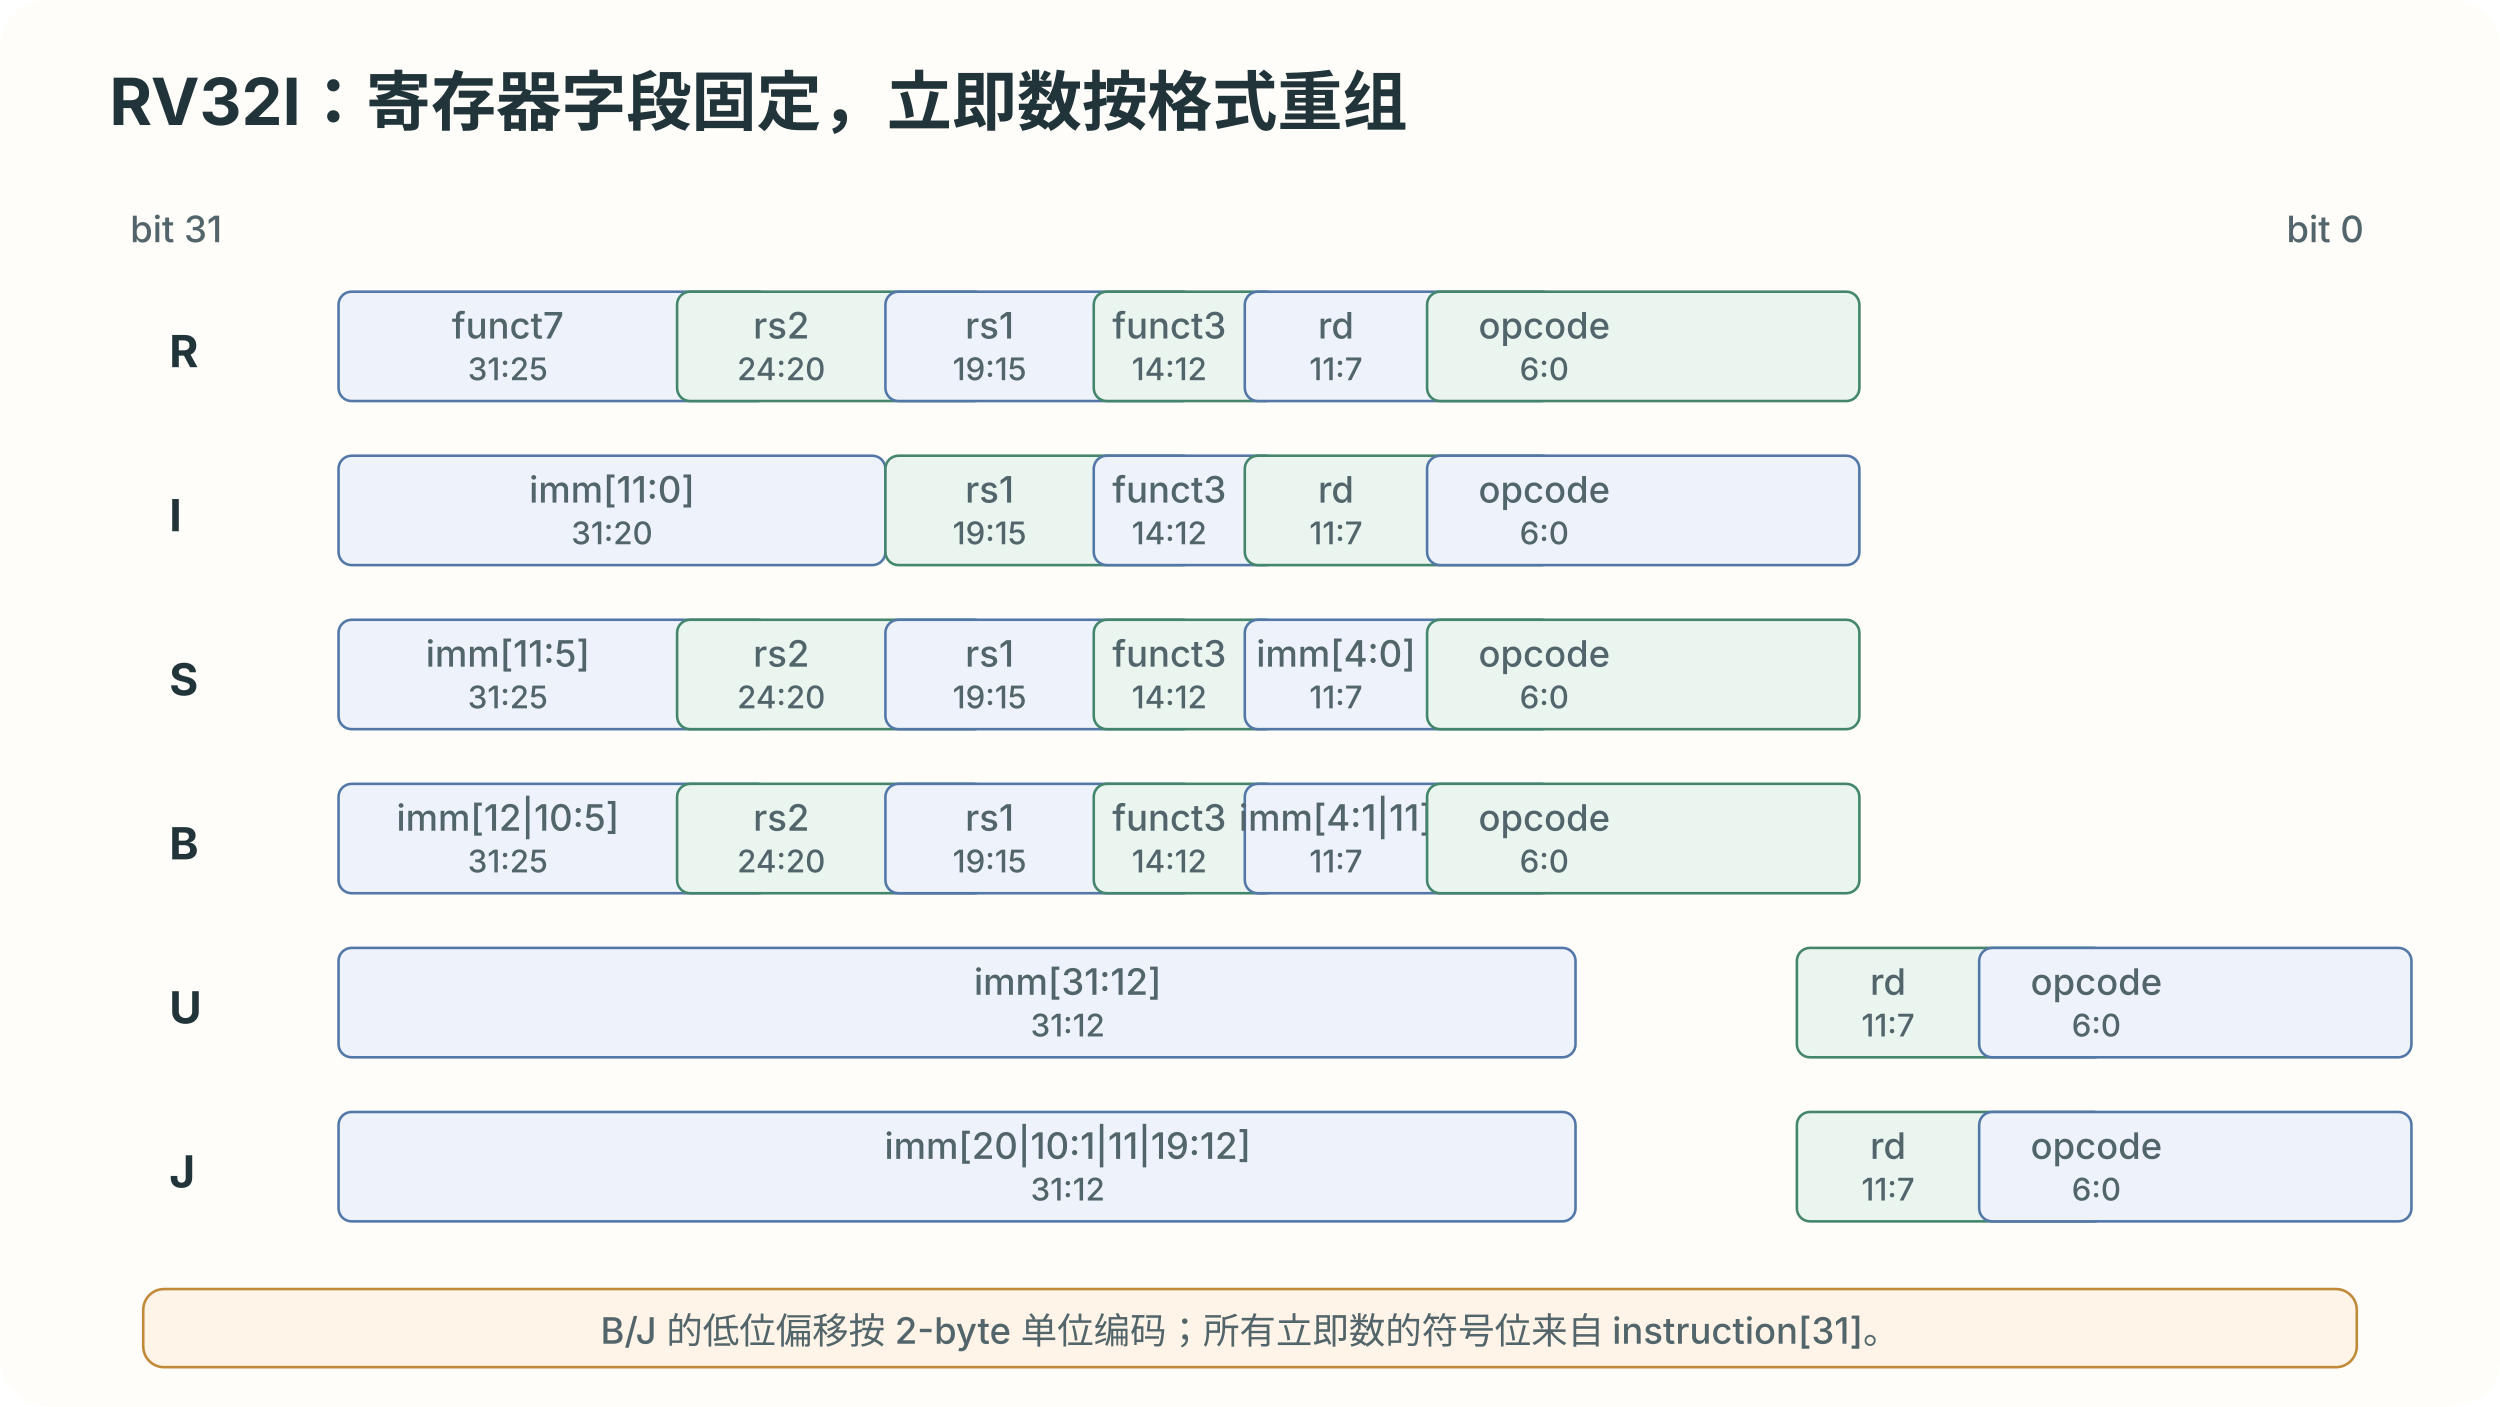
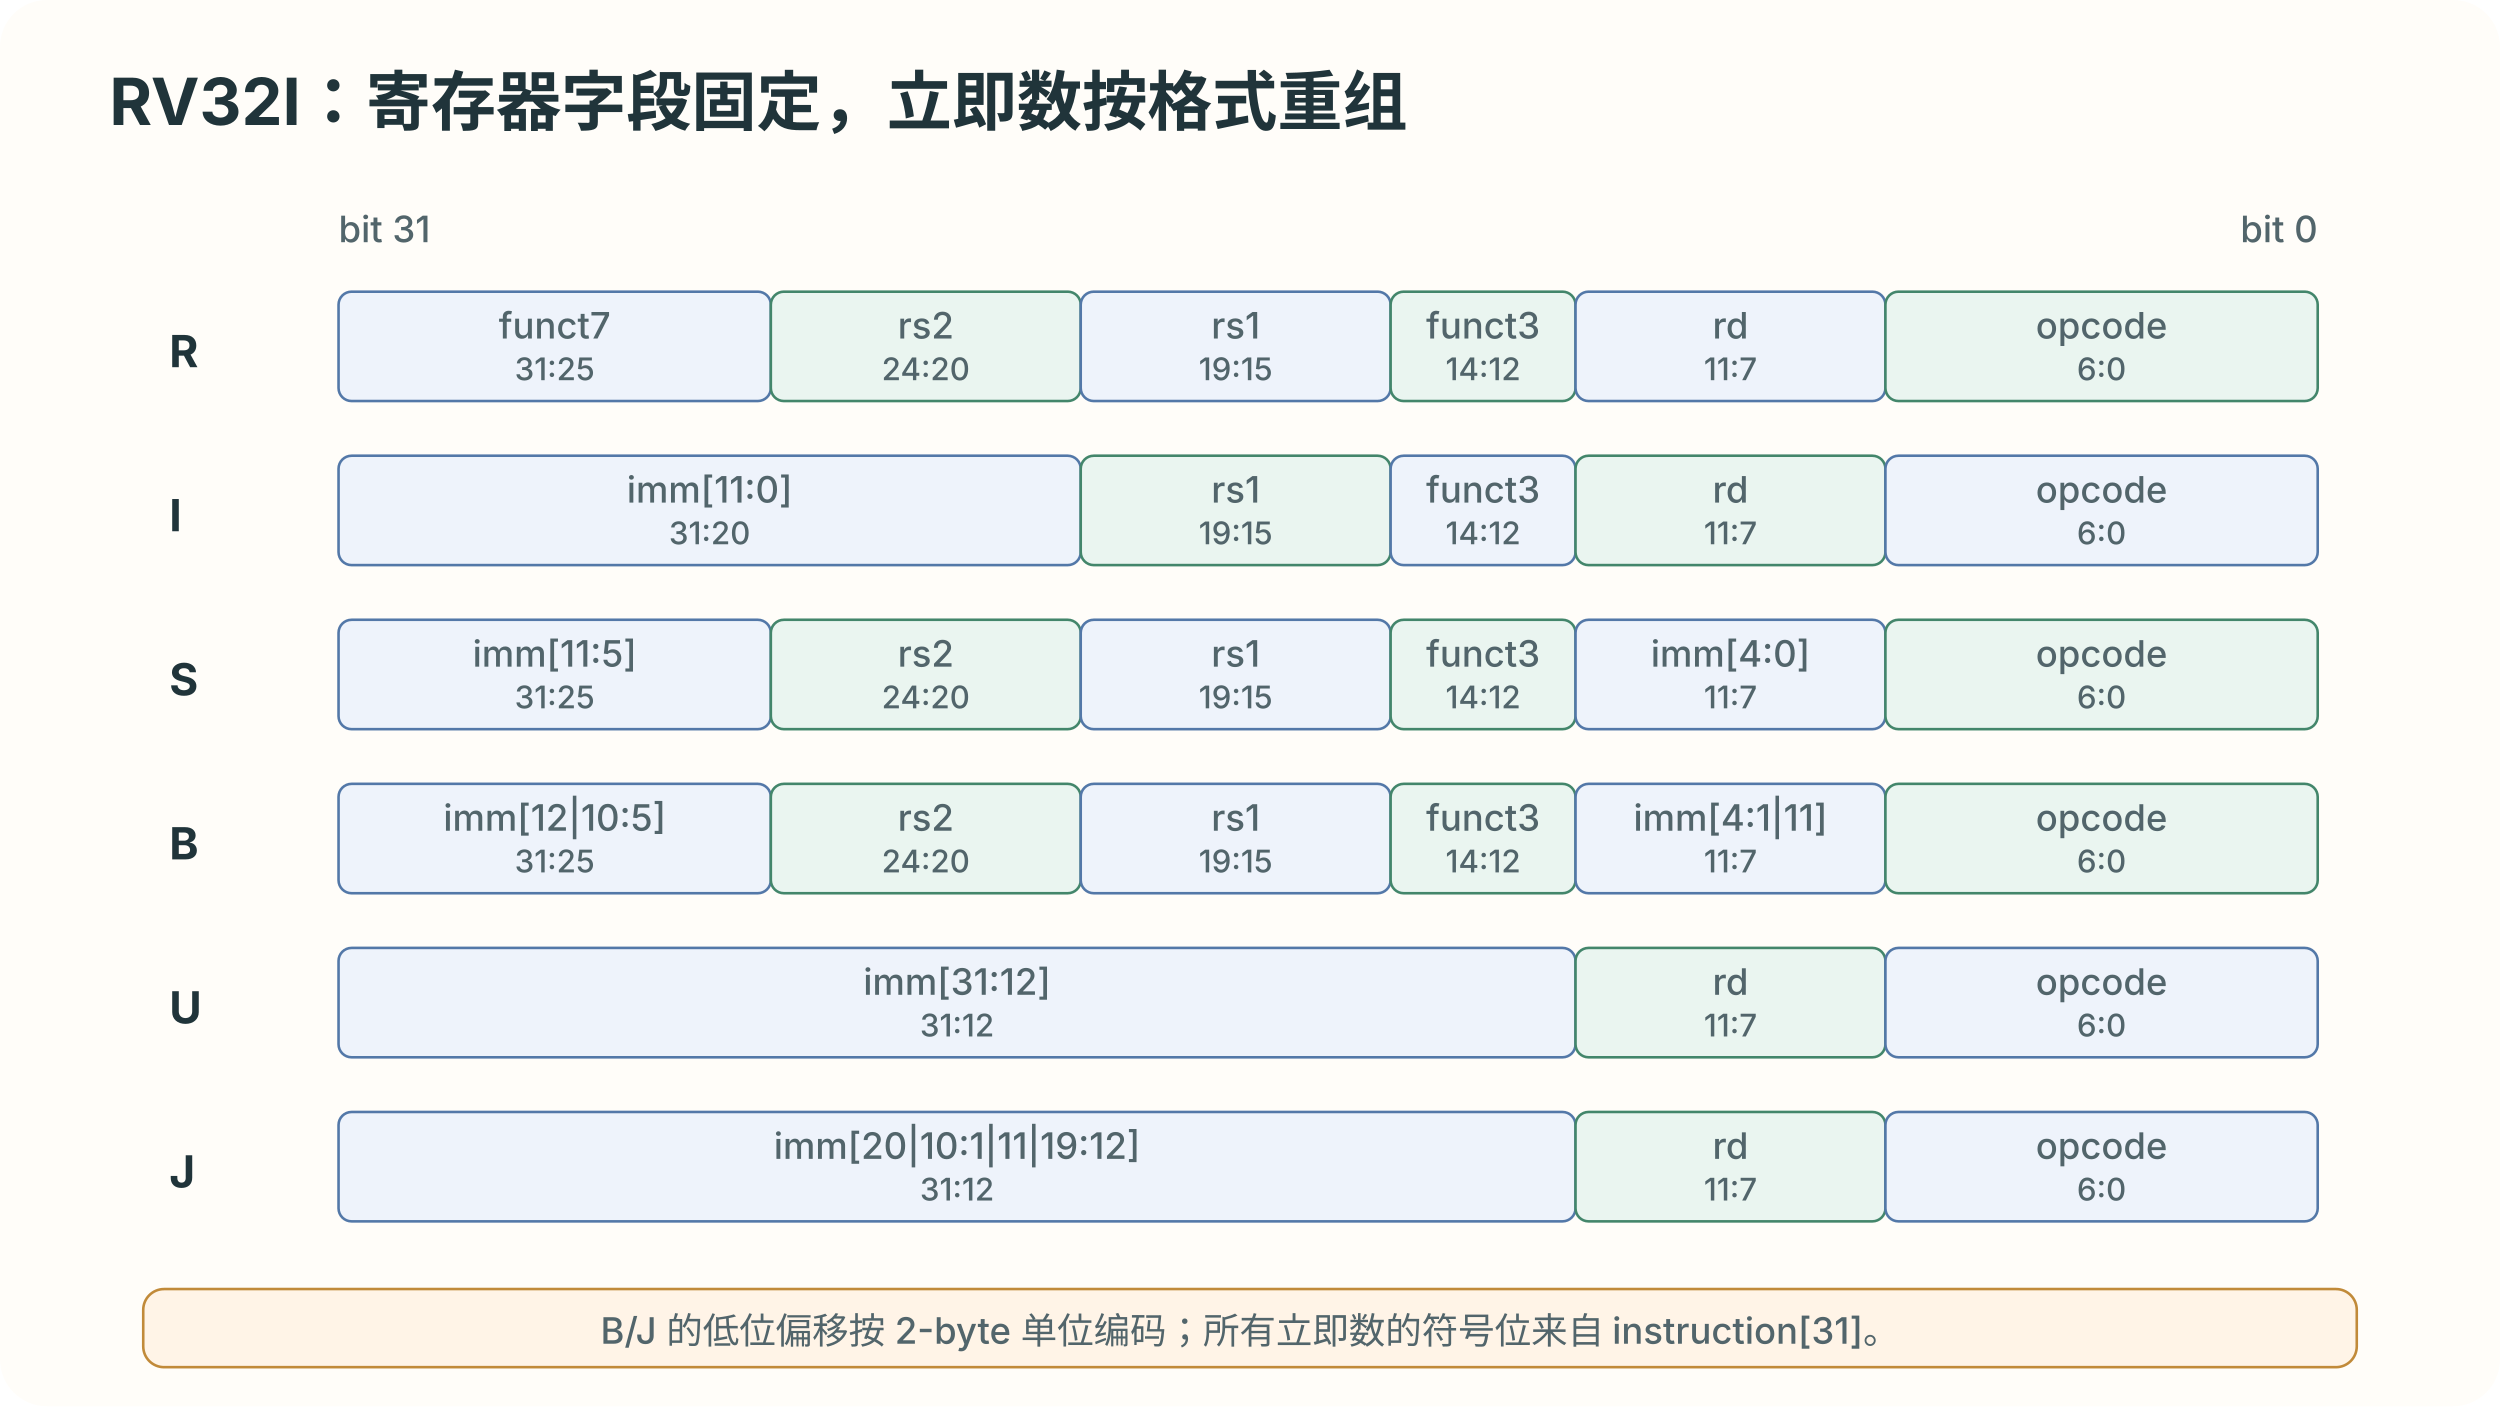
<svg xmlns="http://www.w3.org/2000/svg" viewBox="0 0 960 540" role="img" aria-labelledby="rvfmt-title rvfmt-desc">
-   <style>.h{font:700 25px Inter,'Noto Sans SC','Microsoft YaHei',sans-serif;fill:#20343a}.l{font:700 17px Inter,'Noto Sans SC','Microsoft YaHei',sans-serif;fill:#20343a}.s{font:500 14px Inter,'Noto Sans SC','Microsoft YaHei',sans-serif;fill:#52656b}.xs{font:500 12px Inter,'Noto Sans SC','Microsoft YaHei',sans-serif;fill:#52656b}.blue{fill:#eef3fb;stroke:#5378a8}.green{fill:#eaf5f0;stroke:#43866b}.orange{fill:#fff4e7;stroke:#c18a39}.purple{fill:#f3f0fb;stroke:#7b67a7}.line{stroke:#467e7e;stroke-width:3;fill:none}</style>
+   <style>.h{font:700 25px Inter,'Noto Sans SC','Microsoft YaHei',sans-serif;fill:#20343a}.l{font:700 17px Inter,'Noto Sans SC','Microsoft YaHei',sans-serif;fill:#20343a}.s{font:500 14px Inter,'Noto Sans SC','Microsoft YaHei',sans-serif;fill:#52656b}.xs{font:500 12px Inter,'Noto Sans SC','Microsoft YaHei',sans-serif;fill:#52656b}</style>
  <rect width="960" height="540" rx="18" fill="#fffdf9" />
  <text x="42" y="48" class="h">RV32I：寄存器字段固定，立即数按格式重组</text>
-   <text x="50" y="93" class="s">bit 31</text>
-   <text x="878" y="93" class="s">bit 0</text>
+   <text x="130" y="93" class="s">bit 31</text>
+   <text x="890" y="93" text-anchor="end" class="s">bit 0</text>
  <text x="65" y="141" class="l">R</text>
  <rect x="130" y="112" width="166" height="42" rx="5" fill="#eef3fb" stroke="#5378a8" />
-   <text x="195" y="130" text-anchor="middle" class="s">funct7</text>
-   <text x="195" y="146" text-anchor="middle" class="xs">31:25</text>
-   <rect x="260" y="112" width="119" height="42" rx="5" fill="#eaf5f0" stroke="#43866b" />
-   <text x="300" y="130" text-anchor="middle" class="s">rs2</text>
-   <text x="300" y="146" text-anchor="middle" class="xs">24:20</text>
-   <rect x="340" y="112" width="119" height="42" rx="5" fill="#eef3fb" stroke="#5378a8" />
-   <text x="380" y="130" text-anchor="middle" class="s">rs1</text>
-   <text x="380" y="146" text-anchor="middle" class="xs">19:15</text>
-   <rect x="420" y="112" width="71" height="42" rx="5" fill="#eaf5f0" stroke="#43866b" />
-   <text x="449" y="130" text-anchor="middle" class="s">funct3</text>
-   <text x="449" y="146" text-anchor="middle" class="xs">14:12</text>
-   <rect x="478" y="112" width="119" height="42" rx="5" fill="#eef3fb" stroke="#5378a8" />
-   <text x="513" y="130" text-anchor="middle" class="s">rd</text>
-   <text x="513" y="146" text-anchor="middle" class="xs">11:7</text>
-   <rect x="548" y="112" width="166" height="42" rx="5" fill="#eaf5f0" stroke="#43866b" />
-   <text x="593" y="130" text-anchor="middle" class="s">opcode</text>
-   <text x="593" y="146" text-anchor="middle" class="xs">6:0</text>
+   <text x="213" y="130" text-anchor="middle" class="s">funct7</text>
+   <text x="213" y="146" text-anchor="middle" class="xs">31:25</text>
+   <rect x="296" y="112" width="119" height="42" rx="5" fill="#eaf5f0" stroke="#43866b" />
+   <text x="355.5" y="130" text-anchor="middle" class="s">rs2</text>
+   <text x="355.5" y="146" text-anchor="middle" class="xs">24:20</text>
+   <rect x="415" y="112" width="119" height="42" rx="5" fill="#eef3fb" stroke="#5378a8" />
+   <text x="474.5" y="130" text-anchor="middle" class="s">rs1</text>
+   <text x="474.5" y="146" text-anchor="middle" class="xs">19:15</text>
+   <rect x="534" y="112" width="71" height="42" rx="5" fill="#eaf5f0" stroke="#43866b" />
+   <text x="569.5" y="130" text-anchor="middle" class="s">funct3</text>
+   <text x="569.5" y="146" text-anchor="middle" class="xs">14:12</text>
+   <rect x="605" y="112" width="119" height="42" rx="5" fill="#eef3fb" stroke="#5378a8" />
+   <text x="664.5" y="130" text-anchor="middle" class="s">rd</text>
+   <text x="664.5" y="146" text-anchor="middle" class="xs">11:7</text>
+   <rect x="724" y="112" width="166" height="42" rx="5" fill="#eaf5f0" stroke="#43866b" />
+   <text x="807" y="130" text-anchor="middle" class="s">opcode</text>
+   <text x="807" y="146" text-anchor="middle" class="xs">6:0</text>
  <text x="65" y="204" class="l">I</text>
-   <rect x="130" y="175" width="210" height="42" rx="5" fill="#eef3fb" stroke="#5378a8" />
-   <text x="235" y="193" text-anchor="middle" class="s">imm[11:0]</text>
-   <text x="235" y="209" text-anchor="middle" class="xs">31:20</text>
-   <rect x="340" y="175" width="119" height="42" rx="5" fill="#eaf5f0" stroke="#43866b" />
-   <text x="380" y="193" text-anchor="middle" class="s">rs1</text>
-   <text x="380" y="209" text-anchor="middle" class="xs">19:15</text>
-   <rect x="420" y="175" width="71" height="42" rx="5" fill="#eef3fb" stroke="#5378a8" />
-   <text x="449" y="193" text-anchor="middle" class="s">funct3</text>
-   <text x="449" y="209" text-anchor="middle" class="xs">14:12</text>
-   <rect x="478" y="175" width="119" height="42" rx="5" fill="#eaf5f0" stroke="#43866b" />
-   <text x="513" y="193" text-anchor="middle" class="s">rd</text>
-   <text x="513" y="209" text-anchor="middle" class="xs">11:7</text>
-   <rect x="548" y="175" width="166" height="42" rx="5" fill="#eef3fb" stroke="#5378a8" />
-   <text x="593" y="193" text-anchor="middle" class="s">opcode</text>
-   <text x="593" y="209" text-anchor="middle" class="xs">6:0</text>
+   <rect x="130" y="175" width="285" height="42" rx="5" fill="#eef3fb" stroke="#5378a8" />
+   <text x="272.5" y="193" text-anchor="middle" class="s">imm[11:0]</text>
+   <text x="272.5" y="209" text-anchor="middle" class="xs">31:20</text>
+   <rect x="415" y="175" width="119" height="42" rx="5" fill="#eaf5f0" stroke="#43866b" />
+   <text x="474.5" y="193" text-anchor="middle" class="s">rs1</text>
+   <text x="474.5" y="209" text-anchor="middle" class="xs">19:15</text>
+   <rect x="534" y="175" width="71" height="42" rx="5" fill="#eef3fb" stroke="#5378a8" />
+   <text x="569.5" y="193" text-anchor="middle" class="s">funct3</text>
+   <text x="569.5" y="209" text-anchor="middle" class="xs">14:12</text>
+   <rect x="605" y="175" width="119" height="42" rx="5" fill="#eaf5f0" stroke="#43866b" />
+   <text x="664.5" y="193" text-anchor="middle" class="s">rd</text>
+   <text x="664.5" y="209" text-anchor="middle" class="xs">11:7</text>
+   <rect x="724" y="175" width="166" height="42" rx="5" fill="#eef3fb" stroke="#5378a8" />
+   <text x="807" y="193" text-anchor="middle" class="s">opcode</text>
+   <text x="807" y="209" text-anchor="middle" class="xs">6:0</text>
  <text x="65" y="267" class="l">S</text>
  <rect x="130" y="238" width="166" height="42" rx="5" fill="#eef3fb" stroke="#5378a8" />
-   <text x="195" y="256" text-anchor="middle" class="s">imm[11:5]</text>
-   <text x="195" y="272" text-anchor="middle" class="xs">31:25</text>
-   <rect x="260" y="238" width="119" height="42" rx="5" fill="#eaf5f0" stroke="#43866b" />
-   <text x="300" y="256" text-anchor="middle" class="s">rs2</text>
-   <text x="300" y="272" text-anchor="middle" class="xs">24:20</text>
-   <rect x="340" y="238" width="119" height="42" rx="5" fill="#eef3fb" stroke="#5378a8" />
-   <text x="380" y="256" text-anchor="middle" class="s">rs1</text>
-   <text x="380" y="272" text-anchor="middle" class="xs">19:15</text>
-   <rect x="420" y="238" width="71" height="42" rx="5" fill="#eaf5f0" stroke="#43866b" />
-   <text x="449" y="256" text-anchor="middle" class="s">funct3</text>
-   <text x="449" y="272" text-anchor="middle" class="xs">14:12</text>
-   <rect x="478" y="238" width="119" height="42" rx="5" fill="#eef3fb" stroke="#5378a8" />
-   <text x="513" y="256" text-anchor="middle" class="s">imm[4:0]</text>
-   <text x="513" y="272" text-anchor="middle" class="xs">11:7</text>
-   <rect x="548" y="238" width="166" height="42" rx="5" fill="#eaf5f0" stroke="#43866b" />
-   <text x="593" y="256" text-anchor="middle" class="s">opcode</text>
-   <text x="593" y="272" text-anchor="middle" class="xs">6:0</text>
+   <text x="213" y="256" text-anchor="middle" class="s">imm[11:5]</text>
+   <text x="213" y="272" text-anchor="middle" class="xs">31:25</text>
+   <rect x="296" y="238" width="119" height="42" rx="5" fill="#eaf5f0" stroke="#43866b" />
+   <text x="355.5" y="256" text-anchor="middle" class="s">rs2</text>
+   <text x="355.5" y="272" text-anchor="middle" class="xs">24:20</text>
+   <rect x="415" y="238" width="119" height="42" rx="5" fill="#eef3fb" stroke="#5378a8" />
+   <text x="474.5" y="256" text-anchor="middle" class="s">rs1</text>
+   <text x="474.5" y="272" text-anchor="middle" class="xs">19:15</text>
+   <rect x="534" y="238" width="71" height="42" rx="5" fill="#eaf5f0" stroke="#43866b" />
+   <text x="569.5" y="256" text-anchor="middle" class="s">funct3</text>
+   <text x="569.5" y="272" text-anchor="middle" class="xs">14:12</text>
+   <rect x="605" y="238" width="119" height="42" rx="5" fill="#eef3fb" stroke="#5378a8" />
+   <text x="664.5" y="256" text-anchor="middle" class="s">imm[4:0]</text>
+   <text x="664.5" y="272" text-anchor="middle" class="xs">11:7</text>
+   <rect x="724" y="238" width="166" height="42" rx="5" fill="#eaf5f0" stroke="#43866b" />
+   <text x="807" y="256" text-anchor="middle" class="s">opcode</text>
+   <text x="807" y="272" text-anchor="middle" class="xs">6:0</text>
  <text x="65" y="330" class="l">B</text>
  <rect x="130" y="301" width="166" height="42" rx="5" fill="#eef3fb" stroke="#5378a8" />
-   <text x="195" y="319" text-anchor="middle" class="s">imm[12|10:5]</text>
-   <text x="195" y="335" text-anchor="middle" class="xs">31:25</text>
-   <rect x="260" y="301" width="119" height="42" rx="5" fill="#eaf5f0" stroke="#43866b" />
-   <text x="300" y="319" text-anchor="middle" class="s">rs2</text>
-   <text x="300" y="335" text-anchor="middle" class="xs">24:20</text>
-   <rect x="340" y="301" width="119" height="42" rx="5" fill="#eef3fb" stroke="#5378a8" />
-   <text x="380" y="319" text-anchor="middle" class="s">rs1</text>
-   <text x="380" y="335" text-anchor="middle" class="xs">19:15</text>
-   <rect x="420" y="301" width="71" height="42" rx="5" fill="#eaf5f0" stroke="#43866b" />
-   <text x="449" y="319" text-anchor="middle" class="s">funct3</text>
-   <text x="449" y="335" text-anchor="middle" class="xs">14:12</text>
-   <rect x="478" y="301" width="119" height="42" rx="5" fill="#eef3fb" stroke="#5378a8" />
-   <text x="513" y="319" text-anchor="middle" class="s">imm[4:1|11]</text>
-   <text x="513" y="335" text-anchor="middle" class="xs">11:7</text>
-   <rect x="548" y="301" width="166" height="42" rx="5" fill="#eaf5f0" stroke="#43866b" />
-   <text x="593" y="319" text-anchor="middle" class="s">opcode</text>
-   <text x="593" y="335" text-anchor="middle" class="xs">6:0</text>
+   <text x="213" y="319" text-anchor="middle" class="s">imm[12|10:5]</text>
+   <text x="213" y="335" text-anchor="middle" class="xs">31:25</text>
+   <rect x="296" y="301" width="119" height="42" rx="5" fill="#eaf5f0" stroke="#43866b" />
+   <text x="355.5" y="319" text-anchor="middle" class="s">rs2</text>
+   <text x="355.5" y="335" text-anchor="middle" class="xs">24:20</text>
+   <rect x="415" y="301" width="119" height="42" rx="5" fill="#eef3fb" stroke="#5378a8" />
+   <text x="474.5" y="319" text-anchor="middle" class="s">rs1</text>
+   <text x="474.5" y="335" text-anchor="middle" class="xs">19:15</text>
+   <rect x="534" y="301" width="71" height="42" rx="5" fill="#eaf5f0" stroke="#43866b" />
+   <text x="569.5" y="319" text-anchor="middle" class="s">funct3</text>
+   <text x="569.5" y="335" text-anchor="middle" class="xs">14:12</text>
+   <rect x="605" y="301" width="119" height="42" rx="5" fill="#eef3fb" stroke="#5378a8" />
+   <text x="664.5" y="319" text-anchor="middle" class="s">imm[4:1|11]</text>
+   <text x="664.5" y="335" text-anchor="middle" class="xs">11:7</text>
+   <rect x="724" y="301" width="166" height="42" rx="5" fill="#eaf5f0" stroke="#43866b" />
+   <text x="807" y="319" text-anchor="middle" class="s">opcode</text>
+   <text x="807" y="335" text-anchor="middle" class="xs">6:0</text>
  <text x="65" y="393" class="l">U</text>
  <rect x="130" y="364" width="475" height="42" rx="5" fill="#eef3fb" stroke="#5378a8" />
-   <text x="410" y="382" text-anchor="middle" class="s">imm[31:12]</text>
-   <text x="410" y="398" text-anchor="middle" class="xs">31:12</text>
-   <rect x="690" y="364" width="119" height="42" rx="5" fill="#eaf5f0" stroke="#43866b" />
-   <text x="725" y="382" text-anchor="middle" class="s">rd</text>
-   <text x="725" y="398" text-anchor="middle" class="xs">11:7</text>
-   <rect x="760" y="364" width="166" height="42" rx="5" fill="#eef3fb" stroke="#5378a8" />
-   <text x="805" y="382" text-anchor="middle" class="s">opcode</text>
-   <text x="805" y="398" text-anchor="middle" class="xs">6:0</text>
+   <text x="367.5" y="382" text-anchor="middle" class="s">imm[31:12]</text>
+   <text x="367.5" y="398" text-anchor="middle" class="xs">31:12</text>
+   <rect x="605" y="364" width="119" height="42" rx="5" fill="#eaf5f0" stroke="#43866b" />
+   <text x="664.5" y="382" text-anchor="middle" class="s">rd</text>
+   <text x="664.5" y="398" text-anchor="middle" class="xs">11:7</text>
+   <rect x="724" y="364" width="166" height="42" rx="5" fill="#eef3fb" stroke="#5378a8" />
+   <text x="807" y="382" text-anchor="middle" class="s">opcode</text>
+   <text x="807" y="398" text-anchor="middle" class="xs">6:0</text>
  <text x="65" y="456" class="l">J</text>
  <rect x="130" y="427" width="475" height="42" rx="5" fill="#eef3fb" stroke="#5378a8" />
-   <text x="410" y="445" text-anchor="middle" class="s">imm[20|10:1|11|19:12]</text>
-   <text x="410" y="461" text-anchor="middle" class="xs">31:12</text>
-   <rect x="690" y="427" width="119" height="42" rx="5" fill="#eaf5f0" stroke="#43866b" />
-   <text x="725" y="445" text-anchor="middle" class="s">rd</text>
-   <text x="725" y="461" text-anchor="middle" class="xs">11:7</text>
-   <rect x="760" y="427" width="166" height="42" rx="5" fill="#eef3fb" stroke="#5378a8" />
-   <text x="805" y="445" text-anchor="middle" class="s">opcode</text>
-   <text x="805" y="461" text-anchor="middle" class="xs">6:0</text>
+   <text x="367.5" y="445" text-anchor="middle" class="s">imm[20|10:1|11|19:12]</text>
+   <text x="367.5" y="461" text-anchor="middle" class="xs">31:12</text>
+   <rect x="605" y="427" width="119" height="42" rx="5" fill="#eaf5f0" stroke="#43866b" />
+   <text x="664.5" y="445" text-anchor="middle" class="s">rd</text>
+   <text x="664.5" y="461" text-anchor="middle" class="xs">11:7</text>
+   <rect x="724" y="427" width="166" height="42" rx="5" fill="#eef3fb" stroke="#5378a8" />
+   <text x="807" y="445" text-anchor="middle" class="s">opcode</text>
+   <text x="807" y="461" text-anchor="middle" class="xs">6:0</text>
  <rect x="55" y="495" width="850" height="30" rx="8" fill="#fff4e7" stroke="#c18a39" />
  <text x="480" y="516" text-anchor="middle" class="s">B/J 的低位偏移按 2-byte 单位编码；所有立即数的符号位来自 instruction[31]。</text>
</svg>
